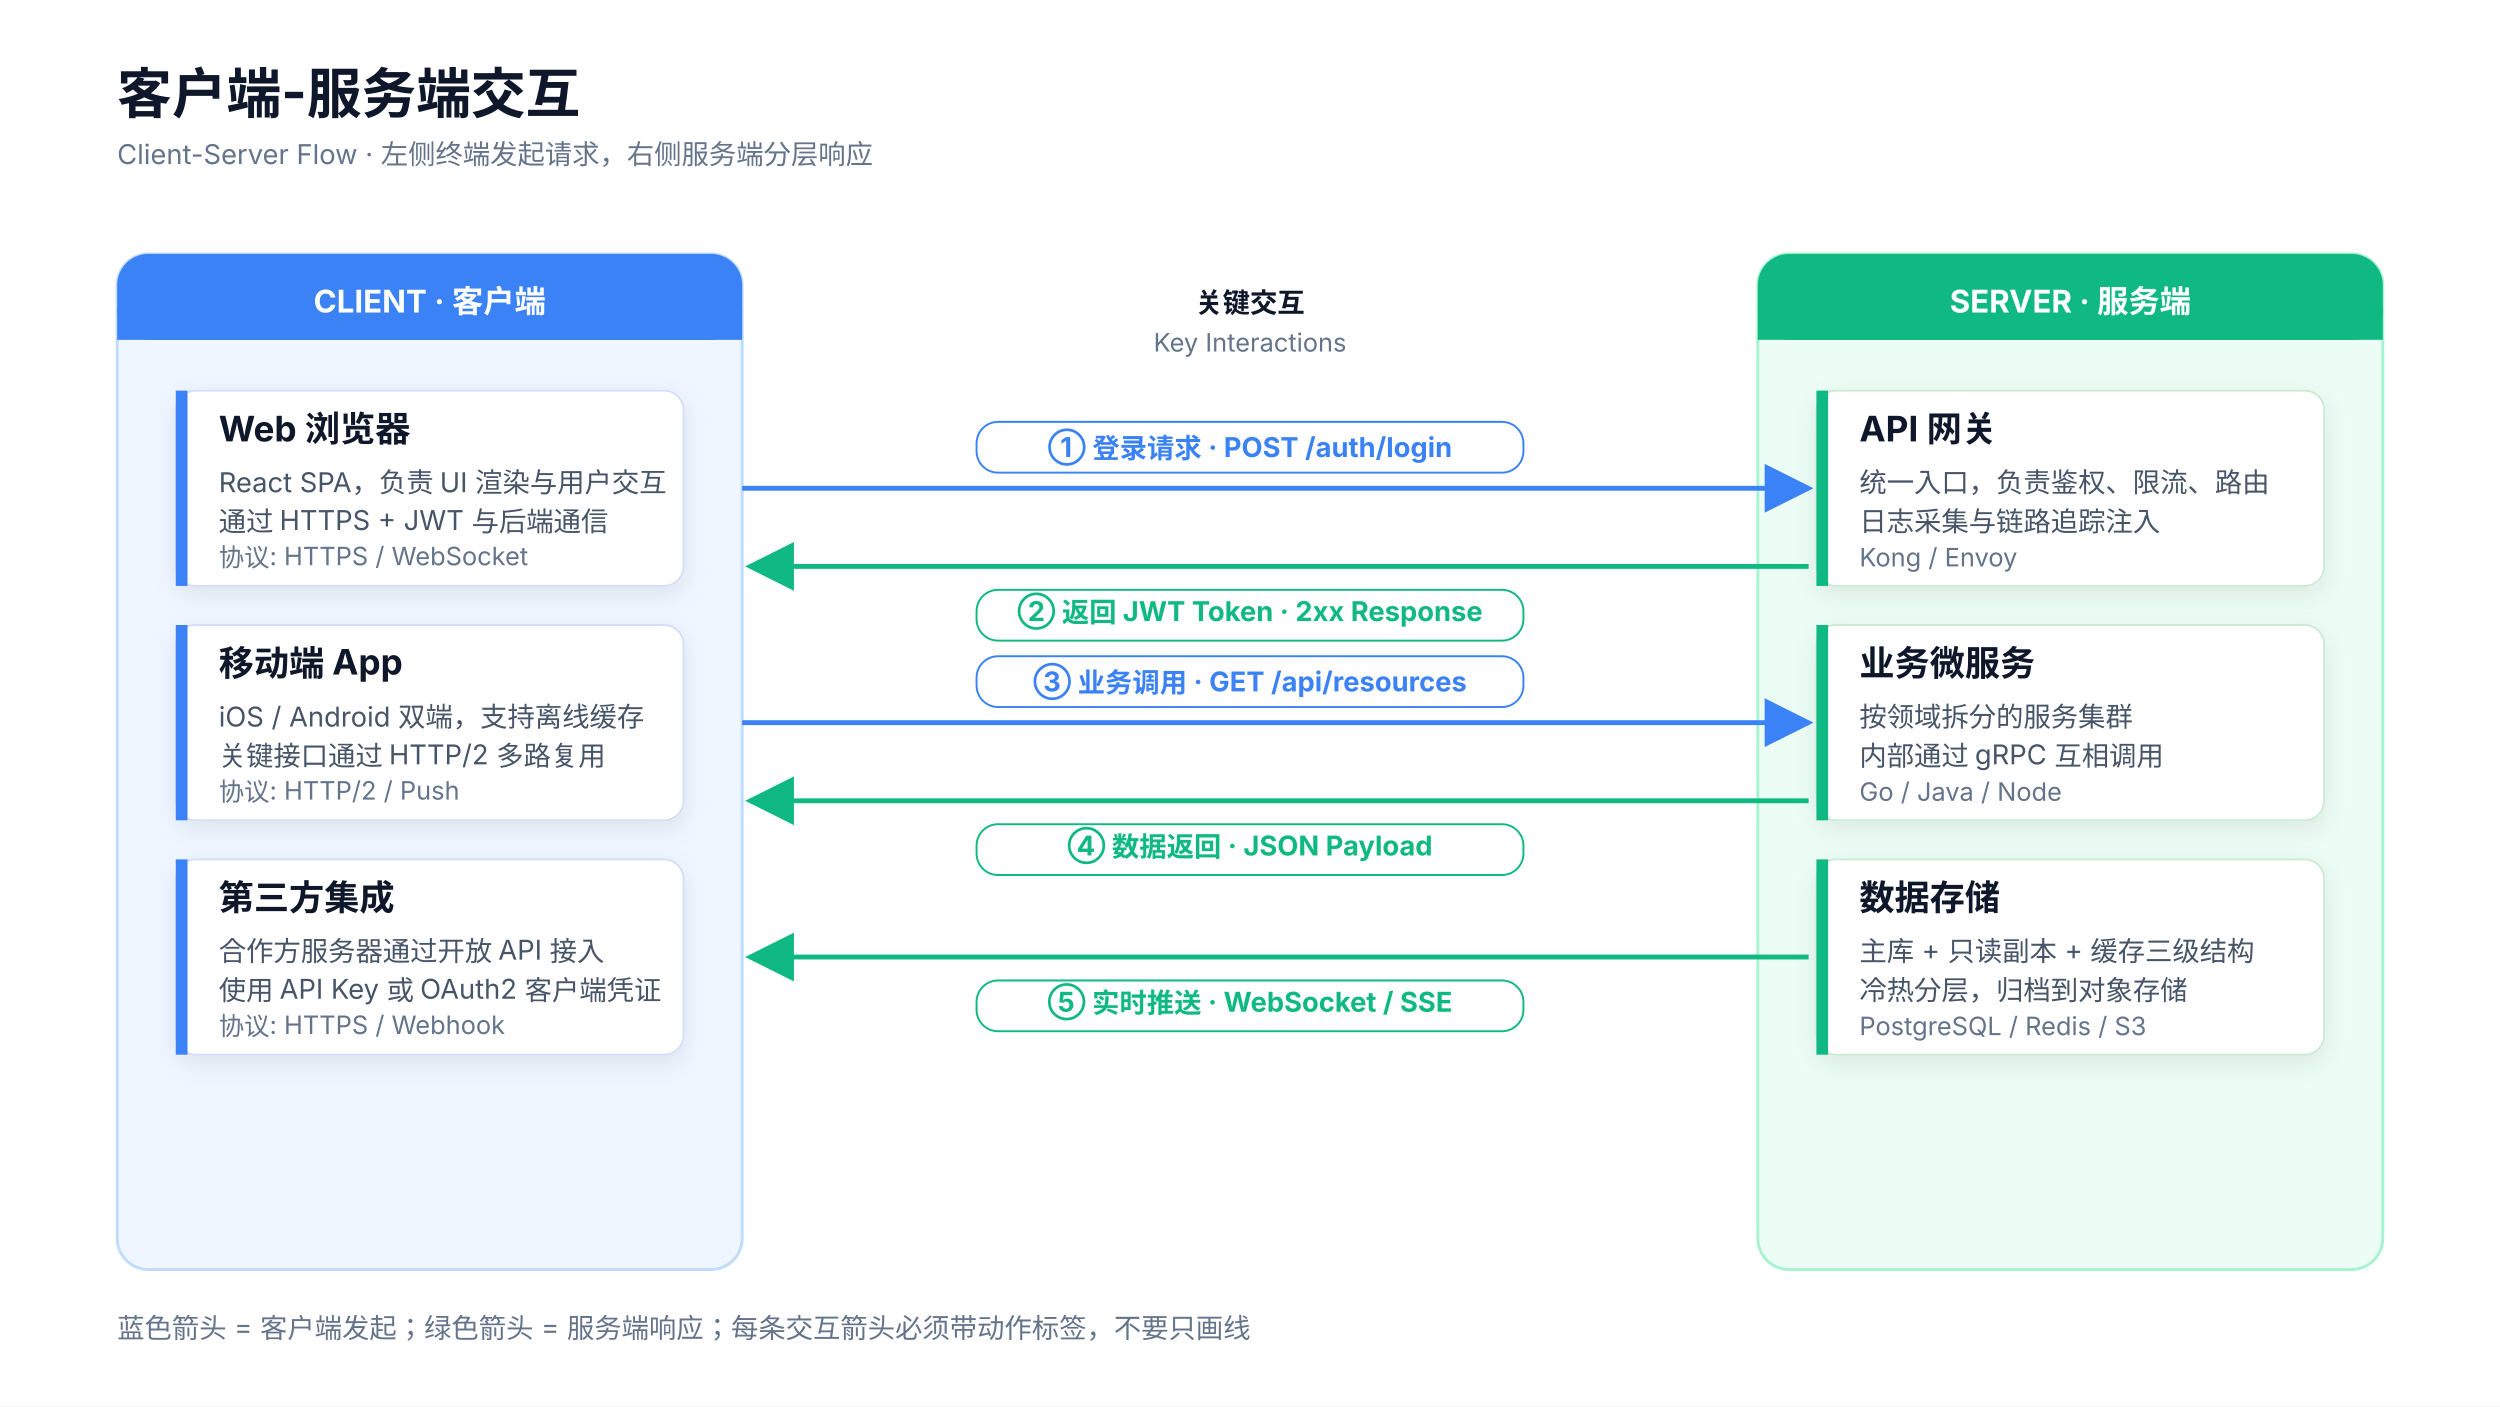
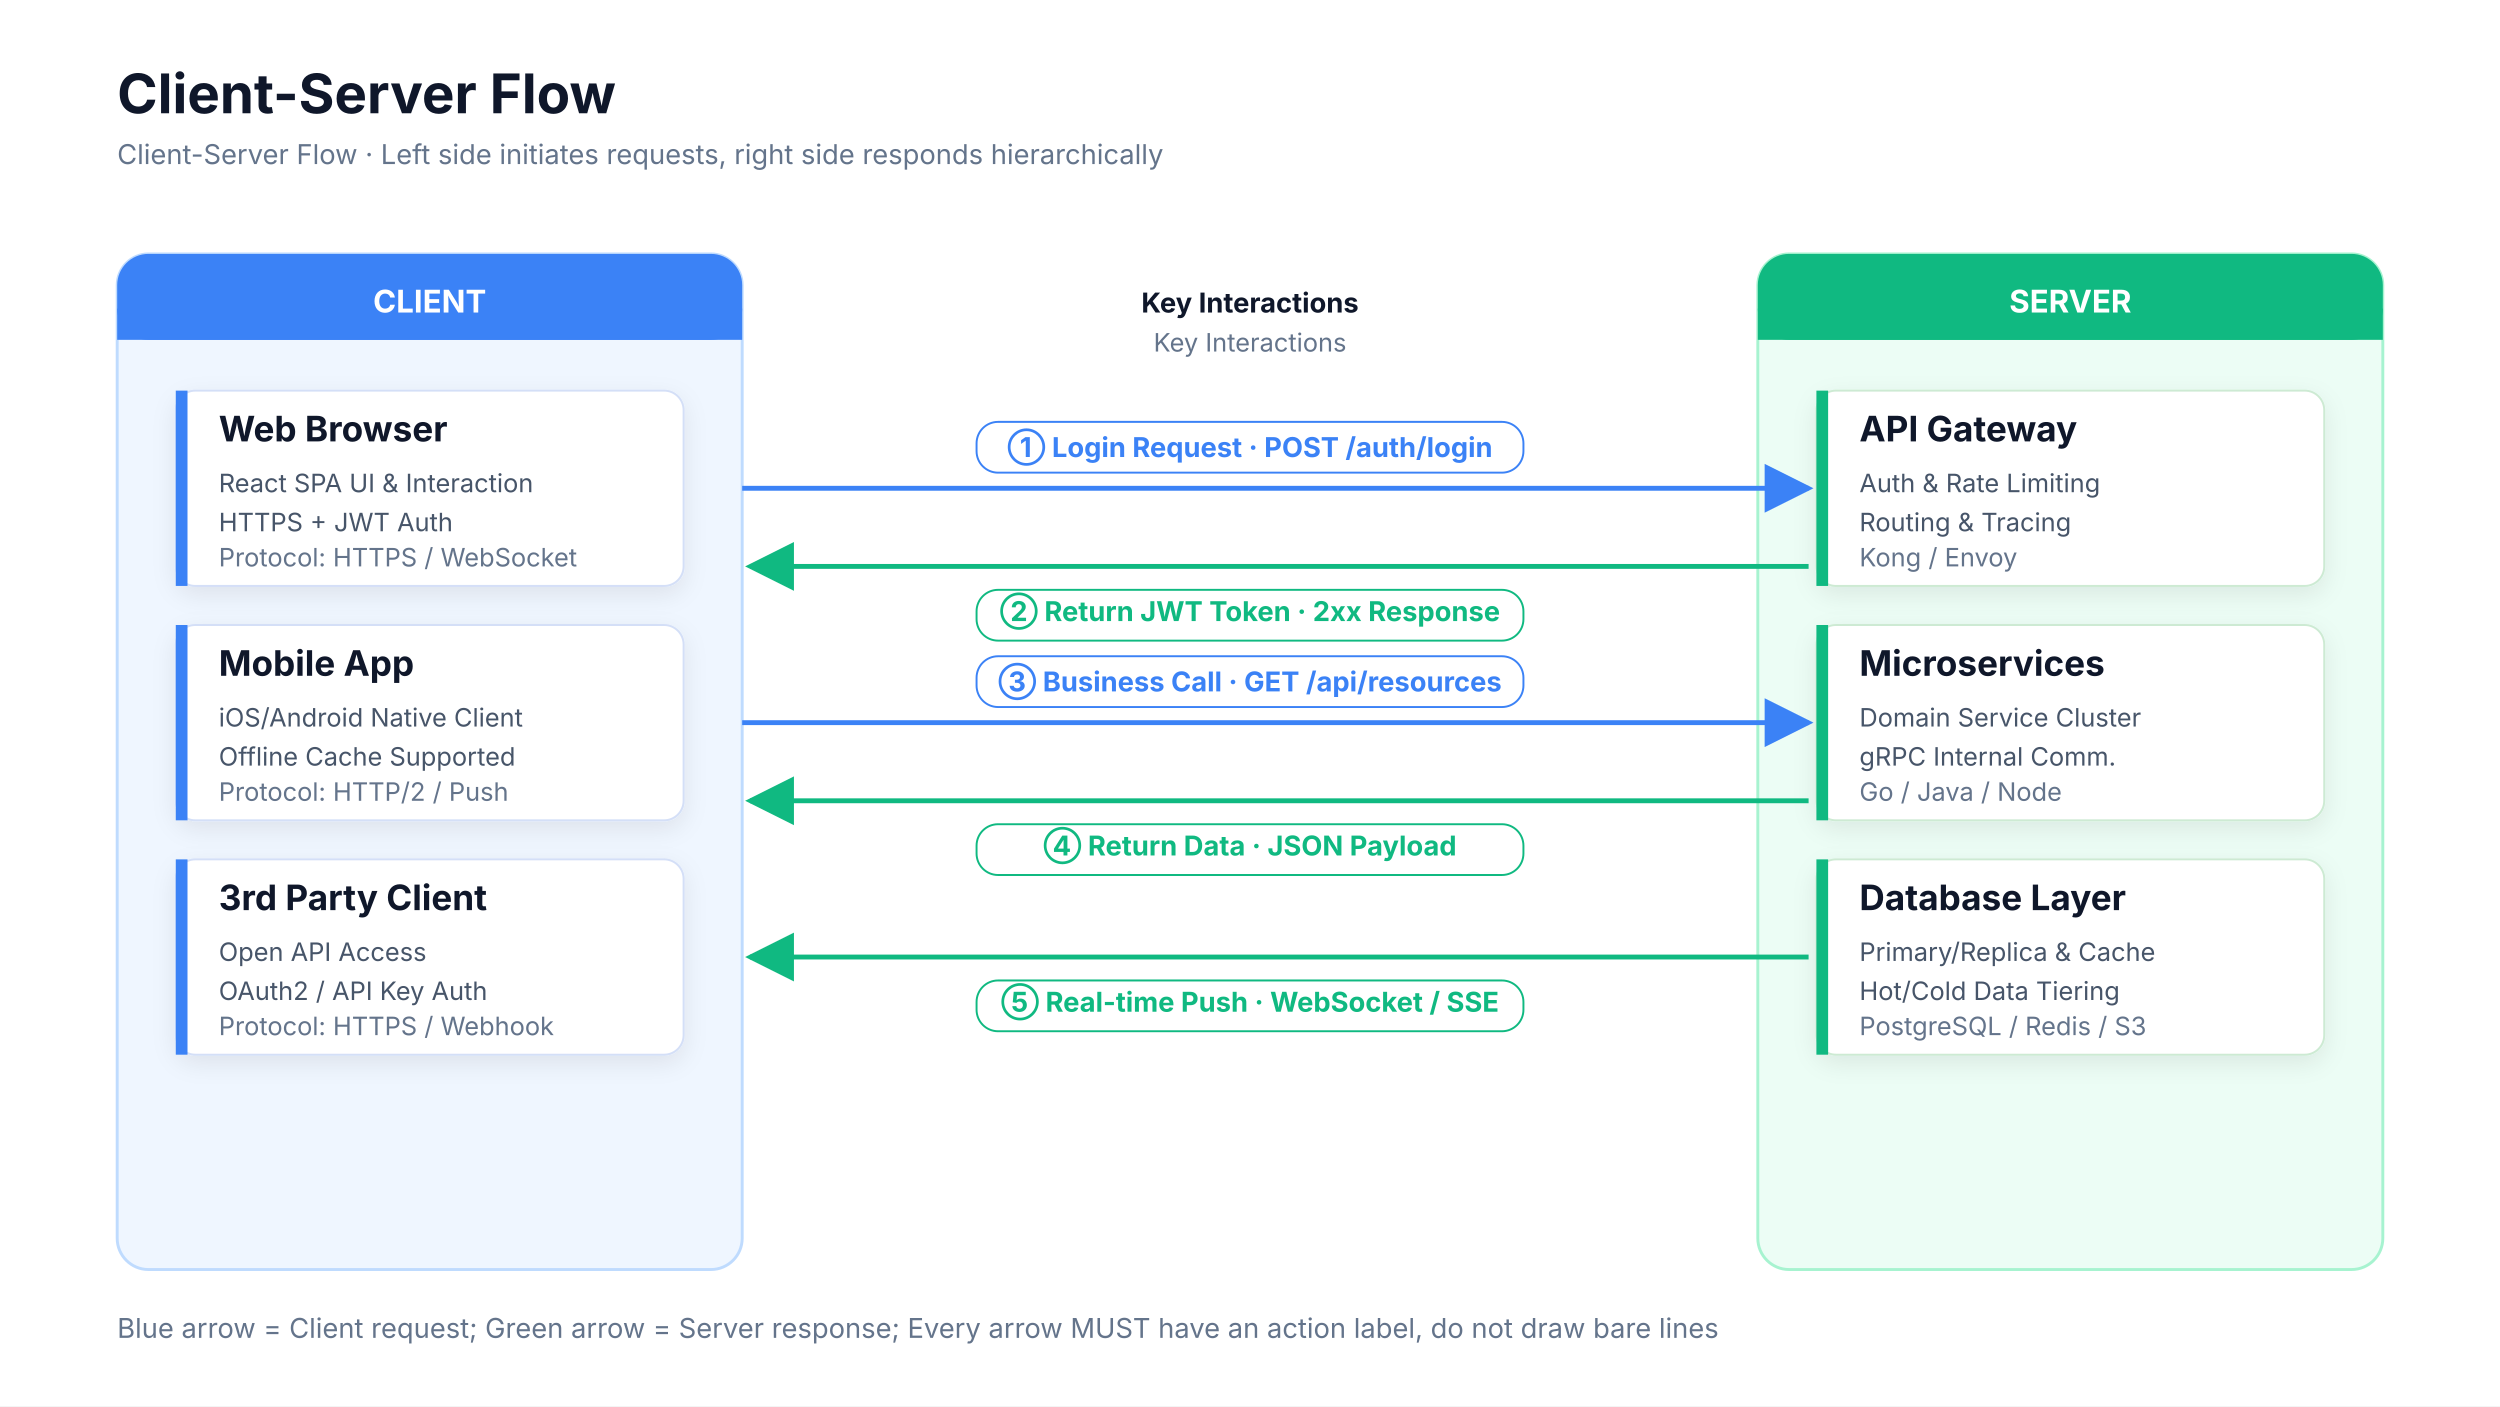
<svg xmlns="http://www.w3.org/2000/svg" viewBox="0 0 1280 720" width="1280" height="720">
  <defs>
    <marker id="csArrowRight" markerWidth="10" markerHeight="10" refX="9" refY="5" orient="auto" markerUnits="strokeWidth">
      <path d="M0,0 L10,5 L0,10 Z" fill="#3B82F6" />
    </marker>
    <marker id="csArrowLeft" markerWidth="10" markerHeight="10" refX="9" refY="5" orient="auto" markerUnits="strokeWidth">
      <path d="M0,0 L10,5 L0,10 Z" fill="#10B981" />
    </marker>
    <filter id="csShadow" x="-15%" y="-15%" width="130%" height="130%">
      <feGaussianBlur in="SourceAlpha" stdDeviation="6" />
      <feOffset dx="0" dy="4" result="offsetblur" />
      <feFlood flood-color="#0F172A" flood-opacity="0.08" result="shadowColor" />
      <feComposite in="shadowColor" in2="offsetblur" operator="in" result="shadow" />
      <feMerge>
        <feMergeNode in="shadow" />
        <feMergeNode in="SourceGraphic" />
      </feMerge>
    </filter>
  </defs>
  <rect width="1280" height="720" fill="#FFFFFF" />
  <text x="60" y="58" font-family="-apple-system, BlinkMacSystemFont, 'Segoe UI', sans-serif" font-size="28" font-weight="700" fill="#0F172A">
-     <tspan>客户端-服务端交互</tspan>
+     <tspan>Client-Server Flow</tspan>
  </text>
  <text x="60" y="84" font-family="-apple-system, BlinkMacSystemFont, 'Segoe UI', sans-serif" font-size="14" fill="#64748B">
-     <tspan>Client-Server Flow · 左侧终端发起请求，右侧服务端分层响应</tspan>
+     <tspan>Client-Server Flow · Left side initiates requests, right side responds hierarchically</tspan>
  </text>
  <g id="client-group">
    <rect x="60" y="130" width="320" height="520" rx="16" fill="#EFF6FF" stroke="#BFDBFE" stroke-width="1.5" />
    <rect x="60" y="130" width="320" height="44" rx="16" fill="#3B82F6" />
    <rect x="60" y="158" width="320" height="16" fill="#3B82F6" />
    <text x="220" y="160" text-anchor="middle" font-family="-apple-system, BlinkMacSystemFont, 'Segoe UI', sans-serif" font-size="16" font-weight="700" fill="#FFFFFF">
-       <tspan>CLIENT · 客户端</tspan>
+       <tspan>CLIENT</tspan>
    </text>
    <g id="client-1">
      <g filter="url(#csShadow)">
        <rect x="90" y="200" width="260" height="100" rx="10" fill="#FFFFFF" stroke="#D4DFF7" stroke-width="1" />
      </g>
      <rect x="90" y="200" width="6" height="100" fill="#3B82F6" />
      <text x="112" y="226" font-family="-apple-system, BlinkMacSystemFont, 'Segoe UI', sans-serif" font-size="18" font-weight="700" fill="#0F172A">
-         <tspan>Web 浏览器</tspan>
+         <tspan>Web Browser</tspan>
      </text>
-       <text x="112" y="252" font-family="-apple-system, BlinkMacSystemFont, 'Segoe UI', sans-serif" font-size="14" fill="#475569">
-         <tspan>React SPA，负责 UI 渲染与用户交互</tspan>
+       <text x="112" y="252" font-family="-apple-system, BlinkMacSystemFont, 'Segoe UI', sans-serif" font-size="13" fill="#475569">
+         <tspan>React SPA UI &amp; Interaction</tspan>
      </text>
-       <text x="112" y="272" font-family="-apple-system, BlinkMacSystemFont, 'Segoe UI', sans-serif" font-size="14" fill="#475569">
-         <tspan>通过 HTTPS + JWT 与后端通信</tspan>
+       <text x="112" y="272" font-family="-apple-system, BlinkMacSystemFont, 'Segoe UI', sans-serif" font-size="13" fill="#475569">
+         <tspan>HTTPS + JWT Auth</tspan>
      </text>
      <text x="112" y="290" font-family="-apple-system, BlinkMacSystemFont, 'Segoe UI', sans-serif" font-size="13" fill="#64748B">
-         <tspan>协议: HTTPS / WebSocket</tspan>
+         <tspan>Protocol: HTTPS / WebSocket</tspan>
      </text>
    </g>
    <g id="client-2">
      <g filter="url(#csShadow)">
        <rect x="90" y="320" width="260" height="100" rx="10" fill="#FFFFFF" stroke="#D4DFF7" stroke-width="1" />
      </g>
      <rect x="90" y="320" width="6" height="100" fill="#3B82F6" />
      <text x="112" y="346" font-family="-apple-system, BlinkMacSystemFont, 'Segoe UI', sans-serif" font-size="18" font-weight="700" fill="#0F172A">
-         <tspan>移动端 App</tspan>
+         <tspan>Mobile App</tspan>
      </text>
-       <text x="112" y="372" font-family="-apple-system, BlinkMacSystemFont, 'Segoe UI', sans-serif" font-size="14" fill="#475569">
-         <tspan>iOS / Android 双端，支持离线缓存</tspan>
+       <text x="112" y="372" font-family="-apple-system, BlinkMacSystemFont, 'Segoe UI', sans-serif" font-size="13" fill="#475569">
+         <tspan>iOS/Android Native Client</tspan>
      </text>
-       <text x="112" y="392" font-family="-apple-system, BlinkMacSystemFont, 'Segoe UI', sans-serif" font-size="14" fill="#475569">
-         <tspan>关键接口通过 HTTP/2 多路复用</tspan>
+       <text x="112" y="392" font-family="-apple-system, BlinkMacSystemFont, 'Segoe UI', sans-serif" font-size="13" fill="#475569">
+         <tspan>Offline Cache Supported</tspan>
      </text>
      <text x="112" y="410" font-family="-apple-system, BlinkMacSystemFont, 'Segoe UI', sans-serif" font-size="13" fill="#64748B">
-         <tspan>协议: HTTP/2 / Push</tspan>
+         <tspan>Protocol: HTTP/2 / Push</tspan>
      </text>
    </g>
    <g id="client-3">
      <g filter="url(#csShadow)">
        <rect x="90" y="440" width="260" height="100" rx="10" fill="#FFFFFF" stroke="#D4DFF7" stroke-width="1" />
      </g>
      <rect x="90" y="440" width="6" height="100" fill="#3B82F6" />
      <text x="112" y="466" font-family="-apple-system, BlinkMacSystemFont, 'Segoe UI', sans-serif" font-size="18" font-weight="700" fill="#0F172A">
-         <tspan>第三方集成</tspan>
+         <tspan>3rd Party Client</tspan>
      </text>
-       <text x="112" y="492" font-family="-apple-system, BlinkMacSystemFont, 'Segoe UI', sans-serif" font-size="14" fill="#475569">
-         <tspan>合作方服务器通过开放 API 接入</tspan>
+       <text x="112" y="492" font-family="-apple-system, BlinkMacSystemFont, 'Segoe UI', sans-serif" font-size="13" fill="#475569">
+         <tspan>Open API Access</tspan>
      </text>
-       <text x="112" y="512" font-family="-apple-system, BlinkMacSystemFont, 'Segoe UI', sans-serif" font-size="14" fill="#475569">
-         <tspan>使用 API Key 或 OAuth2 客户端凭证</tspan>
+       <text x="112" y="512" font-family="-apple-system, BlinkMacSystemFont, 'Segoe UI', sans-serif" font-size="13" fill="#475569">
+         <tspan>OAuth2 / API Key Auth</tspan>
      </text>
      <text x="112" y="530" font-family="-apple-system, BlinkMacSystemFont, 'Segoe UI', sans-serif" font-size="13" fill="#64748B">
-         <tspan>协议: HTTPS / Webhook</tspan>
+         <tspan>Protocol: HTTPS / Webhook</tspan>
      </text>
    </g>
  </g>
  <g id="server-group">
    <rect x="900" y="130" width="320" height="520" rx="16" fill="#ECFDF5" stroke="#A7F3D0" stroke-width="1.5" />
    <rect x="900" y="130" width="320" height="44" rx="16" fill="#10B981" />
    <rect x="900" y="158" width="320" height="16" fill="#10B981" />
    <text x="1060" y="160" text-anchor="middle" font-family="-apple-system, BlinkMacSystemFont, 'Segoe UI', sans-serif" font-size="16" font-weight="700" fill="#FFFFFF">
-       <tspan>SERVER · 服务端</tspan>
+       <tspan>SERVER</tspan>
    </text>
    <g id="server-1">
      <g filter="url(#csShadow)">
        <rect x="930" y="200" width="260" height="100" rx="10" fill="#FFFFFF" stroke="#CDEAD3" stroke-width="1" />
      </g>
      <rect x="930" y="200" width="6" height="100" fill="#10B981" />
      <text x="952" y="226" font-family="-apple-system, BlinkMacSystemFont, 'Segoe UI', sans-serif" font-size="18" font-weight="700" fill="#0F172A">
-         <tspan>API 网关</tspan>
+         <tspan>API Gateway</tspan>
      </text>
-       <text x="952" y="252" font-family="-apple-system, BlinkMacSystemFont, 'Segoe UI', sans-serif" font-size="14" fill="#475569">
-         <tspan>统一入口，负责鉴权、限流、路由</tspan>
+       <text x="952" y="252" font-family="-apple-system, BlinkMacSystemFont, 'Segoe UI', sans-serif" font-size="13" fill="#475569">
+         <tspan>Auth &amp; Rate Limiting</tspan>
      </text>
-       <text x="952" y="272" font-family="-apple-system, BlinkMacSystemFont, 'Segoe UI', sans-serif" font-size="14" fill="#475569">
-         <tspan>日志采集与链路追踪注入</tspan>
+       <text x="952" y="272" font-family="-apple-system, BlinkMacSystemFont, 'Segoe UI', sans-serif" font-size="13" fill="#475569">
+         <tspan>Routing &amp; Tracing</tspan>
      </text>
      <text x="952" y="290" font-family="-apple-system, BlinkMacSystemFont, 'Segoe UI', sans-serif" font-size="13" fill="#64748B">
        <tspan>Kong / Envoy</tspan>
      </text>
    </g>
    <g id="server-2">
      <g filter="url(#csShadow)">
        <rect x="930" y="320" width="260" height="100" rx="10" fill="#FFFFFF" stroke="#CDEAD3" stroke-width="1" />
      </g>
      <rect x="930" y="320" width="6" height="100" fill="#10B981" />
      <text x="952" y="346" font-family="-apple-system, BlinkMacSystemFont, 'Segoe UI', sans-serif" font-size="18" font-weight="700" fill="#0F172A">
-         <tspan>业务微服务</tspan>
+         <tspan>Microservices</tspan>
      </text>
-       <text x="952" y="372" font-family="-apple-system, BlinkMacSystemFont, 'Segoe UI', sans-serif" font-size="14" fill="#475569">
-         <tspan>按领域拆分的服务集群</tspan>
+       <text x="952" y="372" font-family="-apple-system, BlinkMacSystemFont, 'Segoe UI', sans-serif" font-size="13" fill="#475569">
+         <tspan>Domain Service Cluster</tspan>
      </text>
-       <text x="952" y="392" font-family="-apple-system, BlinkMacSystemFont, 'Segoe UI', sans-serif" font-size="14" fill="#475569">
-         <tspan>内部通过 gRPC 互相调用</tspan>
+       <text x="952" y="392" font-family="-apple-system, BlinkMacSystemFont, 'Segoe UI', sans-serif" font-size="13" fill="#475569">
+         <tspan>gRPC Internal Comm.</tspan>
      </text>
      <text x="952" y="410" font-family="-apple-system, BlinkMacSystemFont, 'Segoe UI', sans-serif" font-size="13" fill="#64748B">
        <tspan>Go / Java / Node</tspan>
      </text>
    </g>
    <g id="server-3">
      <g filter="url(#csShadow)">
        <rect x="930" y="440" width="260" height="100" rx="10" fill="#FFFFFF" stroke="#CDEAD3" stroke-width="1" />
      </g>
      <rect x="930" y="440" width="6" height="100" fill="#10B981" />
      <text x="952" y="466" font-family="-apple-system, BlinkMacSystemFont, 'Segoe UI', sans-serif" font-size="18" font-weight="700" fill="#0F172A">
-         <tspan>数据存储</tspan>
+         <tspan>Database Layer</tspan>
      </text>
-       <text x="952" y="492" font-family="-apple-system, BlinkMacSystemFont, 'Segoe UI', sans-serif" font-size="14" fill="#475569">
-         <tspan>主库 + 只读副本 + 缓存三级结构</tspan>
+       <text x="952" y="492" font-family="-apple-system, BlinkMacSystemFont, 'Segoe UI', sans-serif" font-size="13" fill="#475569">
+         <tspan>Primary/Replica &amp; Cache</tspan>
      </text>
-       <text x="952" y="512" font-family="-apple-system, BlinkMacSystemFont, 'Segoe UI', sans-serif" font-size="14" fill="#475569">
-         <tspan>冷热分层，归档到对象存储</tspan>
+       <text x="952" y="512" font-family="-apple-system, BlinkMacSystemFont, 'Segoe UI', sans-serif" font-size="13" fill="#475569">
+         <tspan>Hot/Cold Data Tiering</tspan>
      </text>
      <text x="952" y="530" font-family="-apple-system, BlinkMacSystemFont, 'Segoe UI', sans-serif" font-size="13" fill="#64748B">
        <tspan>PostgreSQL / Redis / S3</tspan>
      </text>
    </g>
  </g>
  <g id="interactions">
    <text x="640" y="160" text-anchor="middle" font-family="-apple-system, BlinkMacSystemFont, 'Segoe UI', sans-serif" font-size="14" font-weight="700" fill="#0F172A">
-       <tspan>关键交互</tspan>
+       <tspan>Key Interactions</tspan>
    </text>
    <text x="640" y="180" text-anchor="middle" font-family="-apple-system, BlinkMacSystemFont, 'Segoe UI', sans-serif" font-size="13" fill="#64748B">
      <tspan>Key Interactions</tspan>
    </text>
    <g id="interaction-1">
      <line x1="380" y1="250" x2="926" y2="250" stroke="#3B82F6" stroke-width="2.5" marker-end="url(#csArrowRight)" />
      <rect x="500" y="216" width="280" height="26" rx="11" fill="#FFFFFF" stroke="#3B82F6" stroke-width="1" />
      <text x="640" y="234" text-anchor="middle" font-family="-apple-system, BlinkMacSystemFont, 'Segoe UI', sans-serif" font-size="14" font-weight="700" fill="#3B82F6">
-         <tspan>① 登录请求 · POST /auth/login</tspan>
+         <tspan>① Login Request · POST /auth/login</tspan>
      </text>
    </g>
    <g id="interaction-2">
      <line x1="926" y1="290" x2="384" y2="290" stroke="#10B981" stroke-width="2.5" marker-end="url(#csArrowLeft)" />
      <rect x="500" y="302" width="280" height="26" rx="11" fill="#FFFFFF" stroke="#10B981" stroke-width="1" />
      <text x="640" y="318" text-anchor="middle" font-family="-apple-system, BlinkMacSystemFont, 'Segoe UI', sans-serif" font-size="14" font-weight="700" fill="#10B981">
-         <tspan>② 返回 JWT Token · 2xx Response</tspan>
+         <tspan>② Return JWT Token · 2xx Response</tspan>
      </text>
    </g>
    <g id="interaction-3">
      <line x1="380" y1="370" x2="926" y2="370" stroke="#3B82F6" stroke-width="2.5" marker-end="url(#csArrowRight)" />
      <rect x="500" y="336" width="280" height="26" rx="11" fill="#FFFFFF" stroke="#3B82F6" stroke-width="1" />
      <text x="640" y="354" text-anchor="middle" font-family="-apple-system, BlinkMacSystemFont, 'Segoe UI', sans-serif" font-size="14" font-weight="700" fill="#3B82F6">
-         <tspan>③ 业务调用 · GET /api/resources</tspan>
+         <tspan>③ Business Call · GET /api/resources</tspan>
      </text>
    </g>
    <g id="interaction-4">
      <line x1="926" y1="410" x2="384" y2="410" stroke="#10B981" stroke-width="2.5" marker-end="url(#csArrowLeft)" />
      <rect x="500" y="422" width="280" height="26" rx="11" fill="#FFFFFF" stroke="#10B981" stroke-width="1" />
      <text x="640" y="438" text-anchor="middle" font-family="-apple-system, BlinkMacSystemFont, 'Segoe UI', sans-serif" font-size="14" font-weight="700" fill="#10B981">
-         <tspan>④ 数据返回 · JSON Payload</tspan>
+         <tspan>④ Return Data · JSON Payload</tspan>
      </text>
    </g>
    <g id="interaction-5">
      <line x1="926" y1="490" x2="384" y2="490" stroke="#10B981" stroke-width="2.5" marker-end="url(#csArrowLeft)" />
      <rect x="500" y="502" width="280" height="26" rx="11" fill="#FFFFFF" stroke="#10B981" stroke-width="1" />
      <text x="640" y="518" text-anchor="middle" font-family="-apple-system, BlinkMacSystemFont, 'Segoe UI', sans-serif" font-size="14" font-weight="700" fill="#10B981">
-         <tspan>⑤ 实时推送 · WebSocket / SSE</tspan>
+         <tspan>⑤ Real-time Push · WebSocket / SSE</tspan>
      </text>
    </g>
  </g>
  <text x="60" y="685" font-family="-apple-system, BlinkMacSystemFont, 'Segoe UI', sans-serif" font-size="14" fill="#64748B">
-     <tspan>蓝色箭头 = 客户端发起；绿色箭头 = 服务端响应；每条交互箭头必须带动作标签，不要只画线</tspan>
+     <tspan>Blue arrow = Client request; Green arrow = Server response; Every arrow MUST have an action label, do not draw bare lines</tspan>
  </text>
</svg>
